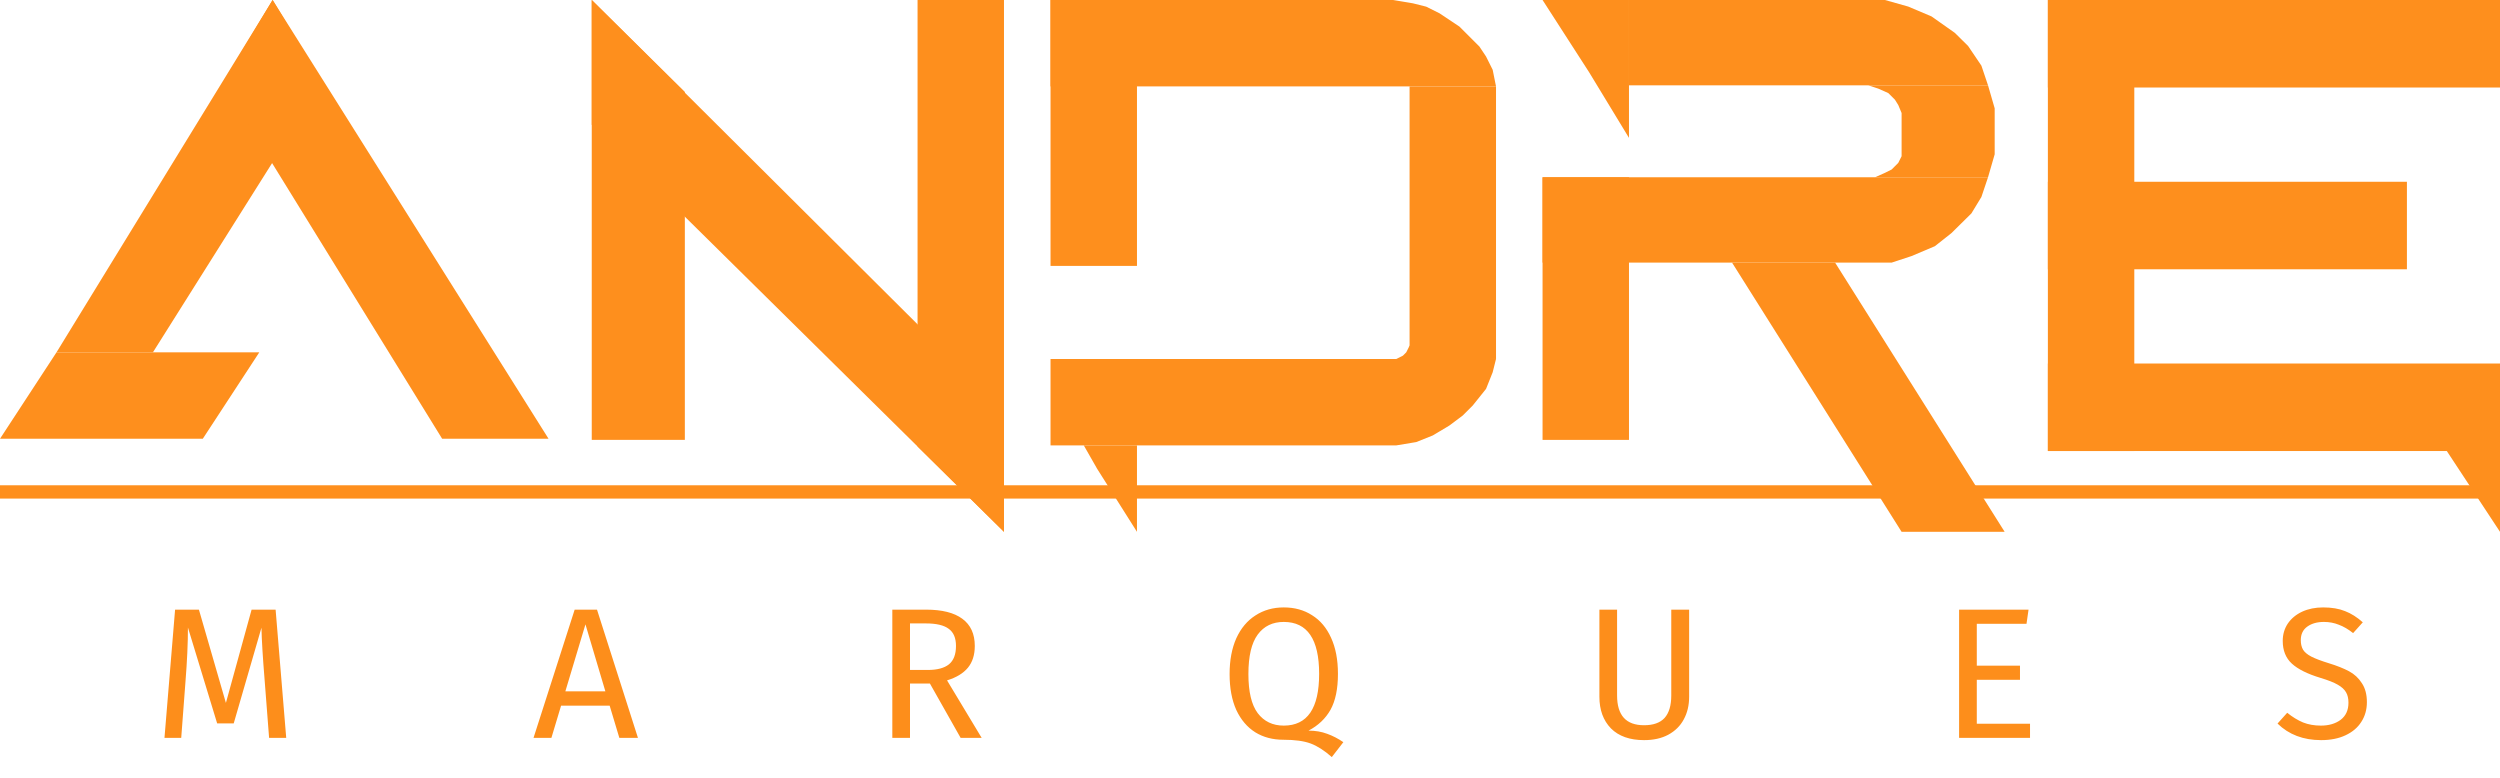
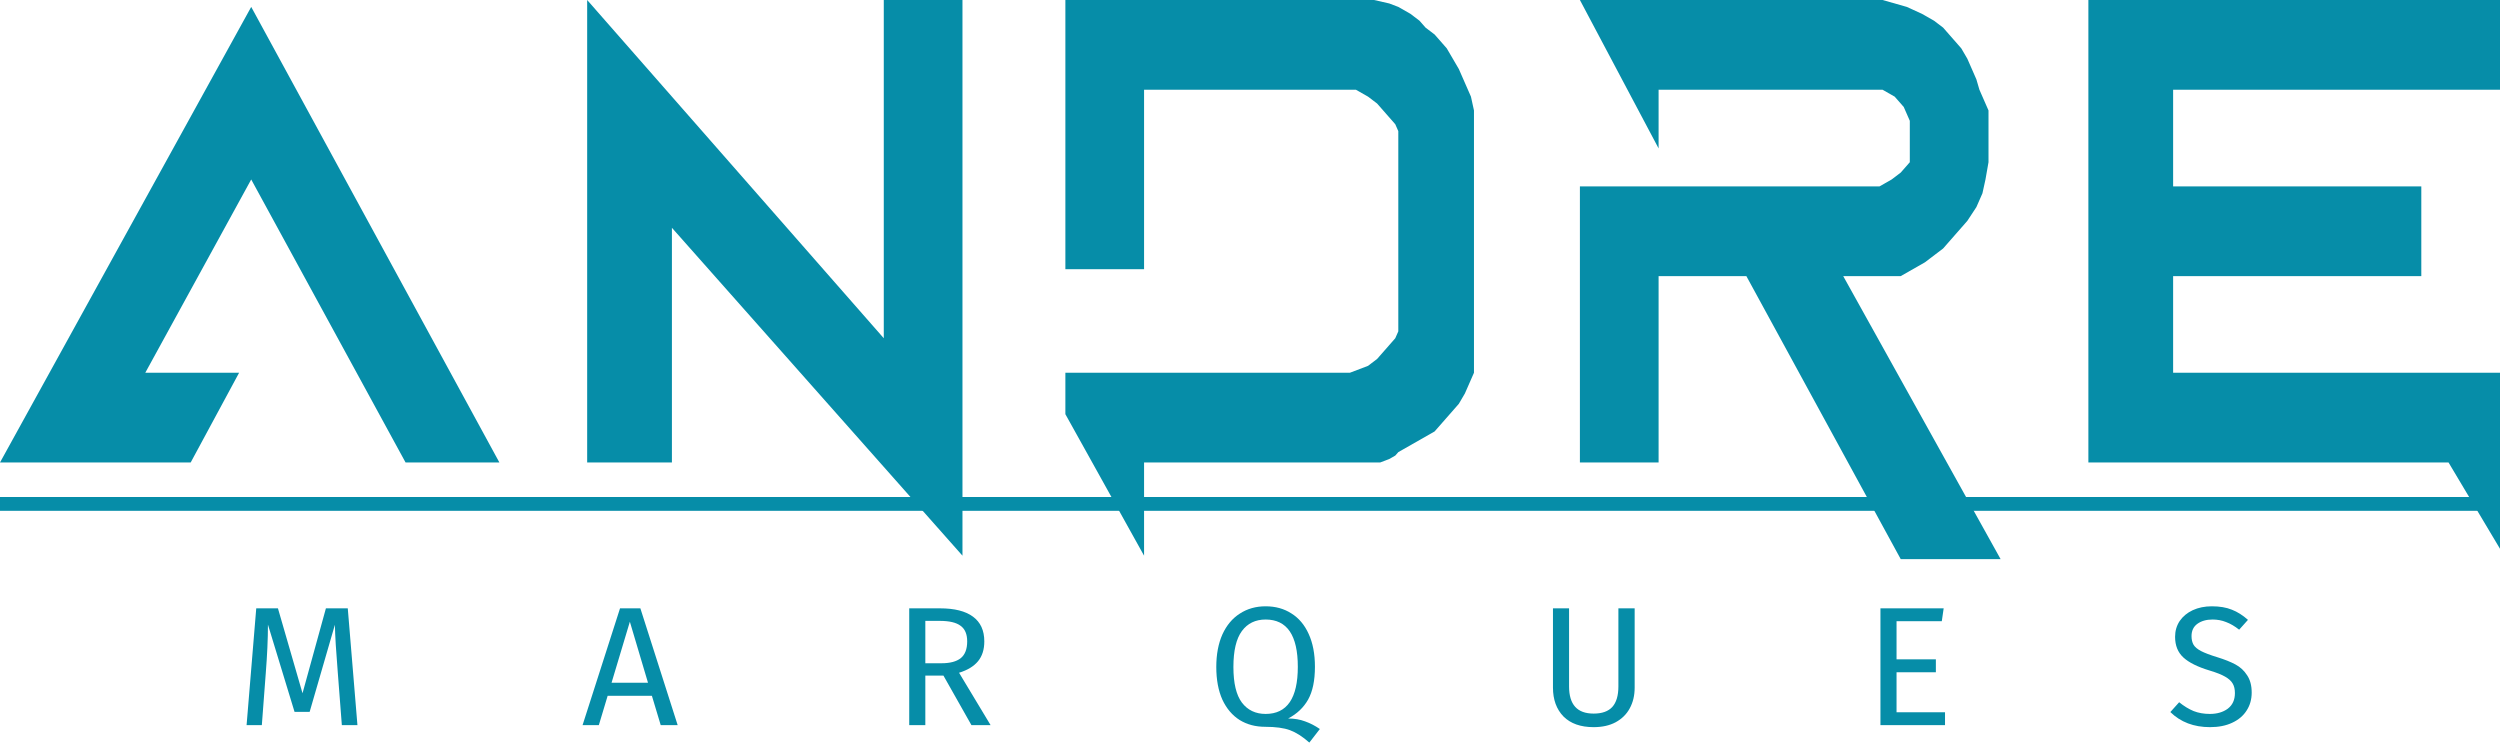
- <svg xmlns="http://www.w3.org/2000/svg" width="180" height="56" viewBox="0 0 180 56" fill="none">
-   <path d="M19.628 0L23.218 5.983L11.011 25.367H4.069L19.628 0Z" fill="#FE8F1D" />
-   <path d="M4.069 25.367H18.67L14.601 31.59H0L4.069 25.367Z" fill="#FE8F1D" />
-   <path d="M16.037 5.983L19.628 0L39.495 31.59H31.835L16.037 5.983Z" fill="#FE8F1D" />
-   <path d="M42.606 0L49.309 6.618V31.672H42.606V0Z" fill="#FE8F1D" />
-   <path d="M42.606 8.982V0L72.287 29.545V38.291L42.606 8.982Z" fill="#FE8F1D" />
-   <path d="M66.064 0H72.287V38.291L66.064 32.145V0Z" fill="#FE8F1D" />
-   <path d="M75.638 0H81.862V19.145H75.638V0Z" fill="#FE8F1D" />
-   <path d="M75.638 0H100.293L101.729 0.239L102.686 0.479L103.644 0.957L105.08 1.915L106.516 3.35L106.995 4.068L107.473 5.026L107.713 6.222H75.638V0Z" fill="#FE8F1D" />
-   <path d="M101.489 6.222H107.713V25.846H101.489V6.222Z" fill="#FE8F1D" />
-   <path d="M75.638 25.846H100.532L101.011 25.607L101.25 25.367L101.489 24.889L107.713 25.846L107.473 26.803L106.995 28L106.037 29.197L105.319 29.915L104.362 30.633L103.165 31.35L101.968 31.829L100.532 32.068H75.638V25.846Z" fill="#FE8F1D" />
-   <path d="M78.032 32.068H81.862V38.291L78.989 33.744L78.032 32.068Z" fill="#FE8F1D" />
-   <path d="M111.064 12.764H117.287V31.672H111.064V12.764Z" fill="#FE8F1D" />
-   <path d="M111.064 12.764H143.138L142.66 14.182L141.941 15.364L140.505 16.782L139.309 17.727L137.633 18.436L136.197 18.909H111.064V12.764Z" fill="#FE8F1D" />
-   <path d="M124.707 18.909H132.128L144.335 38.291H136.915L124.707 18.909Z" fill="#FE8F1D" />
-   <path d="M111.064 0H117.287V9.927L114.415 5.2L111.064 0Z" fill="#FE8F1D" />
-   <path d="M117.287 0H135.718L137.394 0.473L139.069 1.182L140.745 2.364L141.702 3.309L142.66 4.727L143.138 6.145H117.287V0Z" fill="#FE8F1D" />
-   <path d="M134.521 6.145H143.138L143.617 7.8V11.109L143.138 12.764H135L135.718 12.444L136.197 12.205L136.436 11.966L136.676 11.726L136.915 11.248V10.873V8.509V8.137L136.676 7.564L136.436 7.179L135.957 6.701L135.239 6.382L134.521 6.145Z" fill="#FE8F1D" />
-   <path d="M153.67 0H147.447V32.474H153.67V0Z" fill="#FE8F1D" />
-   <path d="M180 0H147.447V6.301H180V0Z" fill="#FE8F1D" />
-   <path d="M180 26.173H147.447V32.474H180V26.173Z" fill="#FE8F1D" />
-   <path d="M173.298 13.087H147.447V19.388H173.298V13.087Z" fill="#FE8F1D" />
-   <path d="M176.17 32.474H180V38.291L178.085 35.382L176.17 32.474Z" fill="#FE8F1D" />
-   <path d="M180 34.94H0V35.898H180V34.94Z" fill="#FE8F1D" />
-   <path d="M20.608 53.128H19.375L19.053 48.96C18.919 47.325 18.843 46.07 18.825 45.194L16.828 52.083H15.635L13.531 45.181C13.531 46.298 13.473 47.589 13.356 49.054L13.048 53.128H11.842L12.606 43.894H14.322L16.265 50.609L18.115 43.894H19.844L20.608 53.128ZM44.593 53.128L43.896 50.81H40.397L39.7 53.128H38.413L41.376 43.894H42.984L45.933 53.128H44.593ZM40.705 49.778H43.587L42.153 44.953L40.705 49.778ZM66.954 49.215H65.52V53.128H64.247V43.894H66.673C67.826 43.894 68.697 44.113 69.287 44.551C69.885 44.989 70.185 45.641 70.185 46.508C70.185 47.151 70.019 47.674 69.689 48.076C69.358 48.478 68.858 48.782 68.187 48.987L70.681 53.128H69.166L66.954 49.215ZM66.807 48.237C67.477 48.237 67.982 48.103 68.322 47.834C68.661 47.558 68.831 47.115 68.831 46.508C68.831 45.936 68.657 45.525 68.308 45.275C67.968 45.016 67.419 44.886 66.659 44.886H65.52V48.237H66.807ZM94.214 52.605C94.705 52.605 95.153 52.682 95.555 52.833C95.957 52.977 96.346 53.178 96.721 53.436L95.89 54.509C95.354 54.035 94.844 53.709 94.362 53.53C93.879 53.352 93.227 53.262 92.405 53.262C91.636 53.262 90.961 53.084 90.381 52.726C89.799 52.36 89.344 51.824 89.013 51.118C88.692 50.403 88.531 49.541 88.531 48.531C88.531 47.54 88.692 46.682 89.013 45.958C89.344 45.235 89.804 44.685 90.394 44.31C90.984 43.926 91.663 43.734 92.431 43.734C93.209 43.734 93.888 43.921 94.469 44.297C95.059 44.663 95.514 45.203 95.836 45.918C96.166 46.633 96.332 47.499 96.332 48.518C96.332 49.599 96.153 50.461 95.796 51.105C95.438 51.739 94.911 52.239 94.214 52.605ZM89.885 48.531C89.885 49.809 90.108 50.747 90.555 51.346C91.011 51.945 91.636 52.244 92.431 52.244C94.129 52.244 94.978 51.002 94.978 48.518C94.978 46.025 94.129 44.779 92.431 44.779C91.627 44.779 91.001 45.083 90.555 45.69C90.108 46.298 89.885 47.245 89.885 48.531ZM121.618 50.166C121.618 50.783 121.488 51.328 121.229 51.801C120.979 52.266 120.608 52.632 120.116 52.9C119.634 53.159 119.053 53.289 118.374 53.289C117.346 53.289 116.551 53.008 115.988 52.445C115.434 51.873 115.157 51.114 115.157 50.166V43.894H116.43V50.073C116.43 50.787 116.591 51.323 116.913 51.681C117.235 52.038 117.721 52.217 118.374 52.217C119.035 52.217 119.527 52.043 119.848 51.694C120.17 51.337 120.331 50.796 120.331 50.073V43.894H121.618V50.166ZM146.055 43.894L145.908 44.913H142.329V47.928H145.439V48.947H142.329V52.11H146.162V53.128H141.055V43.894H146.055ZM167.266 43.734C167.883 43.734 168.41 43.823 168.848 44.002C169.286 44.171 169.71 44.44 170.121 44.806L169.424 45.583C169.076 45.306 168.731 45.105 168.392 44.98C168.061 44.846 167.704 44.779 167.32 44.779C166.837 44.779 166.439 44.891 166.127 45.114C165.814 45.337 165.657 45.663 165.657 46.092C165.657 46.36 165.711 46.588 165.818 46.776C165.926 46.955 166.122 47.12 166.408 47.272C166.703 47.423 167.128 47.584 167.681 47.754C168.262 47.933 168.745 48.125 169.129 48.33C169.514 48.536 169.822 48.822 170.054 49.188C170.295 49.546 170.416 50.001 170.416 50.555C170.416 51.091 170.282 51.565 170.014 51.976C169.755 52.387 169.375 52.708 168.874 52.941C168.383 53.173 167.798 53.289 167.119 53.289C165.841 53.289 164.795 52.891 163.982 52.096L164.679 51.319C165.054 51.623 165.434 51.855 165.818 52.016C166.203 52.168 166.632 52.244 167.105 52.244C167.677 52.244 168.151 52.105 168.526 51.828C168.901 51.542 169.089 51.131 169.089 50.595C169.089 50.291 169.031 50.041 168.915 49.845C168.798 49.639 168.597 49.456 168.312 49.295C168.034 49.135 167.628 48.974 167.092 48.813C166.144 48.527 165.452 48.183 165.014 47.781C164.576 47.379 164.357 46.834 164.357 46.146C164.357 45.681 164.478 45.266 164.719 44.9C164.97 44.533 165.313 44.247 165.751 44.042C166.198 43.836 166.703 43.734 167.266 43.734Z" fill="#FD8E1B" />
+ <svg xmlns="http://www.w3.org/2000/svg" width="413" height="123" viewBox="0 0 413 123" fill="none">
+   <path d="M261 30.79V76.403H274V45.614H288.5L314 92.368H330.5L304.5 45.614H314L318 43.333L321 41.053L325 36.491L326.5 34.211L327.5 31.93L328 29.649L328.5 26.798V18.246L327 14.825L326.5 13.114L325 9.693L324 7.982L321 4.561L319.5 3.421L317.5 2.281L315 1.14L311 0H261L274 24.517V14.825H311L313 15.965L314.5 17.675L315.5 19.956V26.798L314 28.509L312.5 29.649L310.5 30.79H261Z" fill="#068DA8" />
+   <path d="M31.5 76.403L39.5 61.579H24L41.5 29.649L67 76.403H82.5L41.5 1.14L0 76.403H31.5Z" fill="#068DA8" />
+   <path d="M159 91.798V0H146V55.877L97 0V76.403H111V37.632L159 91.798Z" fill="#068DA8" />
+   <path d="M176 44.474V0H227L229.5 0.57L231 1.14L233 2.281L234.5 3.421L235.5 4.561L237 5.702L239 7.982L241 11.403L243 15.965L243.5 18.246V61.579L242 65L241 66.71L237 71.272L231 74.693L230.5 75.263L229.5 75.833L228 76.403H189V91.798L176 68.421V61.579H223L226 60.439L227.5 59.298L230.5 55.877L231 54.737V21.667L230.5 20.526L227.5 17.105L226 15.965L224 14.825H189V44.474H176Z" fill="#068DA8" />
+   <path d="M345 76.403V0H413V14.825H359V30.79H400V45.614H359V61.579H413V90.658L404.5 76.403H345Z" fill="#068DA8" />
+   <path d="M0 82.105H413V84.386H0V82.105Z" fill="#068DA8" />
+   <path d="M59.048 119.789H56.472L55.8 111.081C55.52 107.665 55.361 105.043 55.324 103.213L51.152 117.605H48.66L44.264 103.185C44.264 105.519 44.143 108.216 43.9 111.277L43.256 119.789H40.736L42.332 100.497H45.916L49.976 114.525L53.84 100.497H57.452L59.048 119.789Z" fill="#068DA8" />
+   <path d="M109.149 119.789L107.693 114.945H100.385L98.929 119.789H96.241L102.429 100.497H105.789L111.949 119.789H109.149ZM101.029 112.789H107.049L104.053 102.709L101.029 112.789Z" fill="#068DA8" />
+   <path d="M155.86 111.613H152.864V119.789H150.204V100.497H155.272C157.68 100.497 159.5 100.955 160.732 101.869C161.982 102.784 162.608 104.147 162.608 105.957C162.608 107.301 162.262 108.393 161.572 109.233C160.881 110.073 159.836 110.708 158.436 111.137L163.644 119.789H160.48L155.86 111.613ZM155.552 109.569C156.952 109.569 158.006 109.289 158.716 108.729C159.425 108.151 159.78 107.227 159.78 105.957C159.78 104.763 159.416 103.904 158.688 103.381C157.978 102.84 156.83 102.569 155.244 102.569H152.864V109.569H155.552Z" fill="#068DA8" />
+   <path d="M212.803 118.697C213.829 118.697 214.763 118.856 215.603 119.173C216.443 119.472 217.255 119.892 218.039 120.433L216.303 122.673C215.183 121.684 214.119 121.003 213.111 120.629C212.103 120.256 210.74 120.069 209.023 120.069C207.417 120.069 206.008 119.696 204.795 118.949C203.581 118.184 202.629 117.064 201.939 115.589C201.267 114.096 200.931 112.295 200.931 110.185C200.931 108.113 201.267 106.321 201.939 104.809C202.629 103.297 203.591 102.149 204.823 101.365C206.055 100.563 207.473 100.161 209.079 100.161C210.703 100.161 212.121 100.553 213.335 101.337C214.567 102.103 215.519 103.232 216.191 104.725C216.881 106.219 217.227 108.029 217.227 110.157C217.227 112.416 216.853 114.217 216.107 115.561C215.36 116.887 214.259 117.932 212.803 118.697ZM203.759 110.185C203.759 112.855 204.225 114.815 205.159 116.065C206.111 117.316 207.417 117.941 209.079 117.941C212.625 117.941 214.399 115.347 214.399 110.157C214.399 104.949 212.625 102.345 209.079 102.345C207.399 102.345 206.092 102.98 205.159 104.249C204.225 105.519 203.759 107.497 203.759 110.185Z" fill="#068DA8" />
+   <path d="M270.046 113.601C270.046 114.889 269.775 116.028 269.234 117.017C268.711 117.988 267.937 118.753 266.91 119.313C265.902 119.855 264.689 120.125 263.27 120.125C261.123 120.125 259.462 119.537 258.286 118.361C257.129 117.167 256.55 115.58 256.55 113.601V100.497H259.21V113.405C259.21 114.899 259.546 116.019 260.218 116.765C260.89 117.512 261.907 117.885 263.27 117.885C264.651 117.885 265.678 117.521 266.35 116.793C267.022 116.047 267.358 114.917 267.358 113.405V100.497H270.046V113.601Z" fill="#068DA8" />
+   <path d="M321.093 100.497L320.785 102.625H313.309V108.925H319.805V111.053H313.309V117.661H321.317V119.789H310.649V100.497H321.093Z" fill="#068DA8" />
+   <path d="M365.4 100.161C366.688 100.161 367.789 100.348 368.704 100.721C369.619 101.076 370.505 101.636 371.364 102.401L369.908 104.025C369.18 103.447 368.461 103.027 367.752 102.765C367.061 102.485 366.315 102.345 365.512 102.345C364.504 102.345 363.673 102.579 363.02 103.045C362.367 103.512 362.04 104.193 362.04 105.089C362.04 105.649 362.152 106.125 362.376 106.517C362.6 106.891 363.011 107.236 363.608 107.553C364.224 107.871 365.111 108.207 366.268 108.561C367.481 108.935 368.489 109.336 369.292 109.765C370.095 110.195 370.739 110.792 371.224 111.557C371.728 112.304 371.98 113.256 371.98 114.413C371.98 115.533 371.7 116.523 371.14 117.381C370.599 118.24 369.805 118.912 368.76 119.397C367.733 119.883 366.511 120.125 365.092 120.125C362.423 120.125 360.239 119.295 358.54 117.633L359.996 116.009C360.78 116.644 361.573 117.129 362.376 117.465C363.179 117.783 364.075 117.941 365.064 117.941C366.259 117.941 367.248 117.652 368.032 117.073C368.816 116.476 369.208 115.617 369.208 114.497C369.208 113.863 369.087 113.34 368.844 112.929C368.601 112.5 368.181 112.117 367.584 111.781C367.005 111.445 366.156 111.109 365.036 110.773C363.057 110.176 361.611 109.457 360.696 108.617C359.781 107.777 359.324 106.639 359.324 105.201C359.324 104.231 359.576 103.363 360.08 102.597C360.603 101.832 361.321 101.235 362.236 100.805C363.169 100.376 364.224 100.161 365.4 100.161Z" fill="#068DA8" />
</svg>
